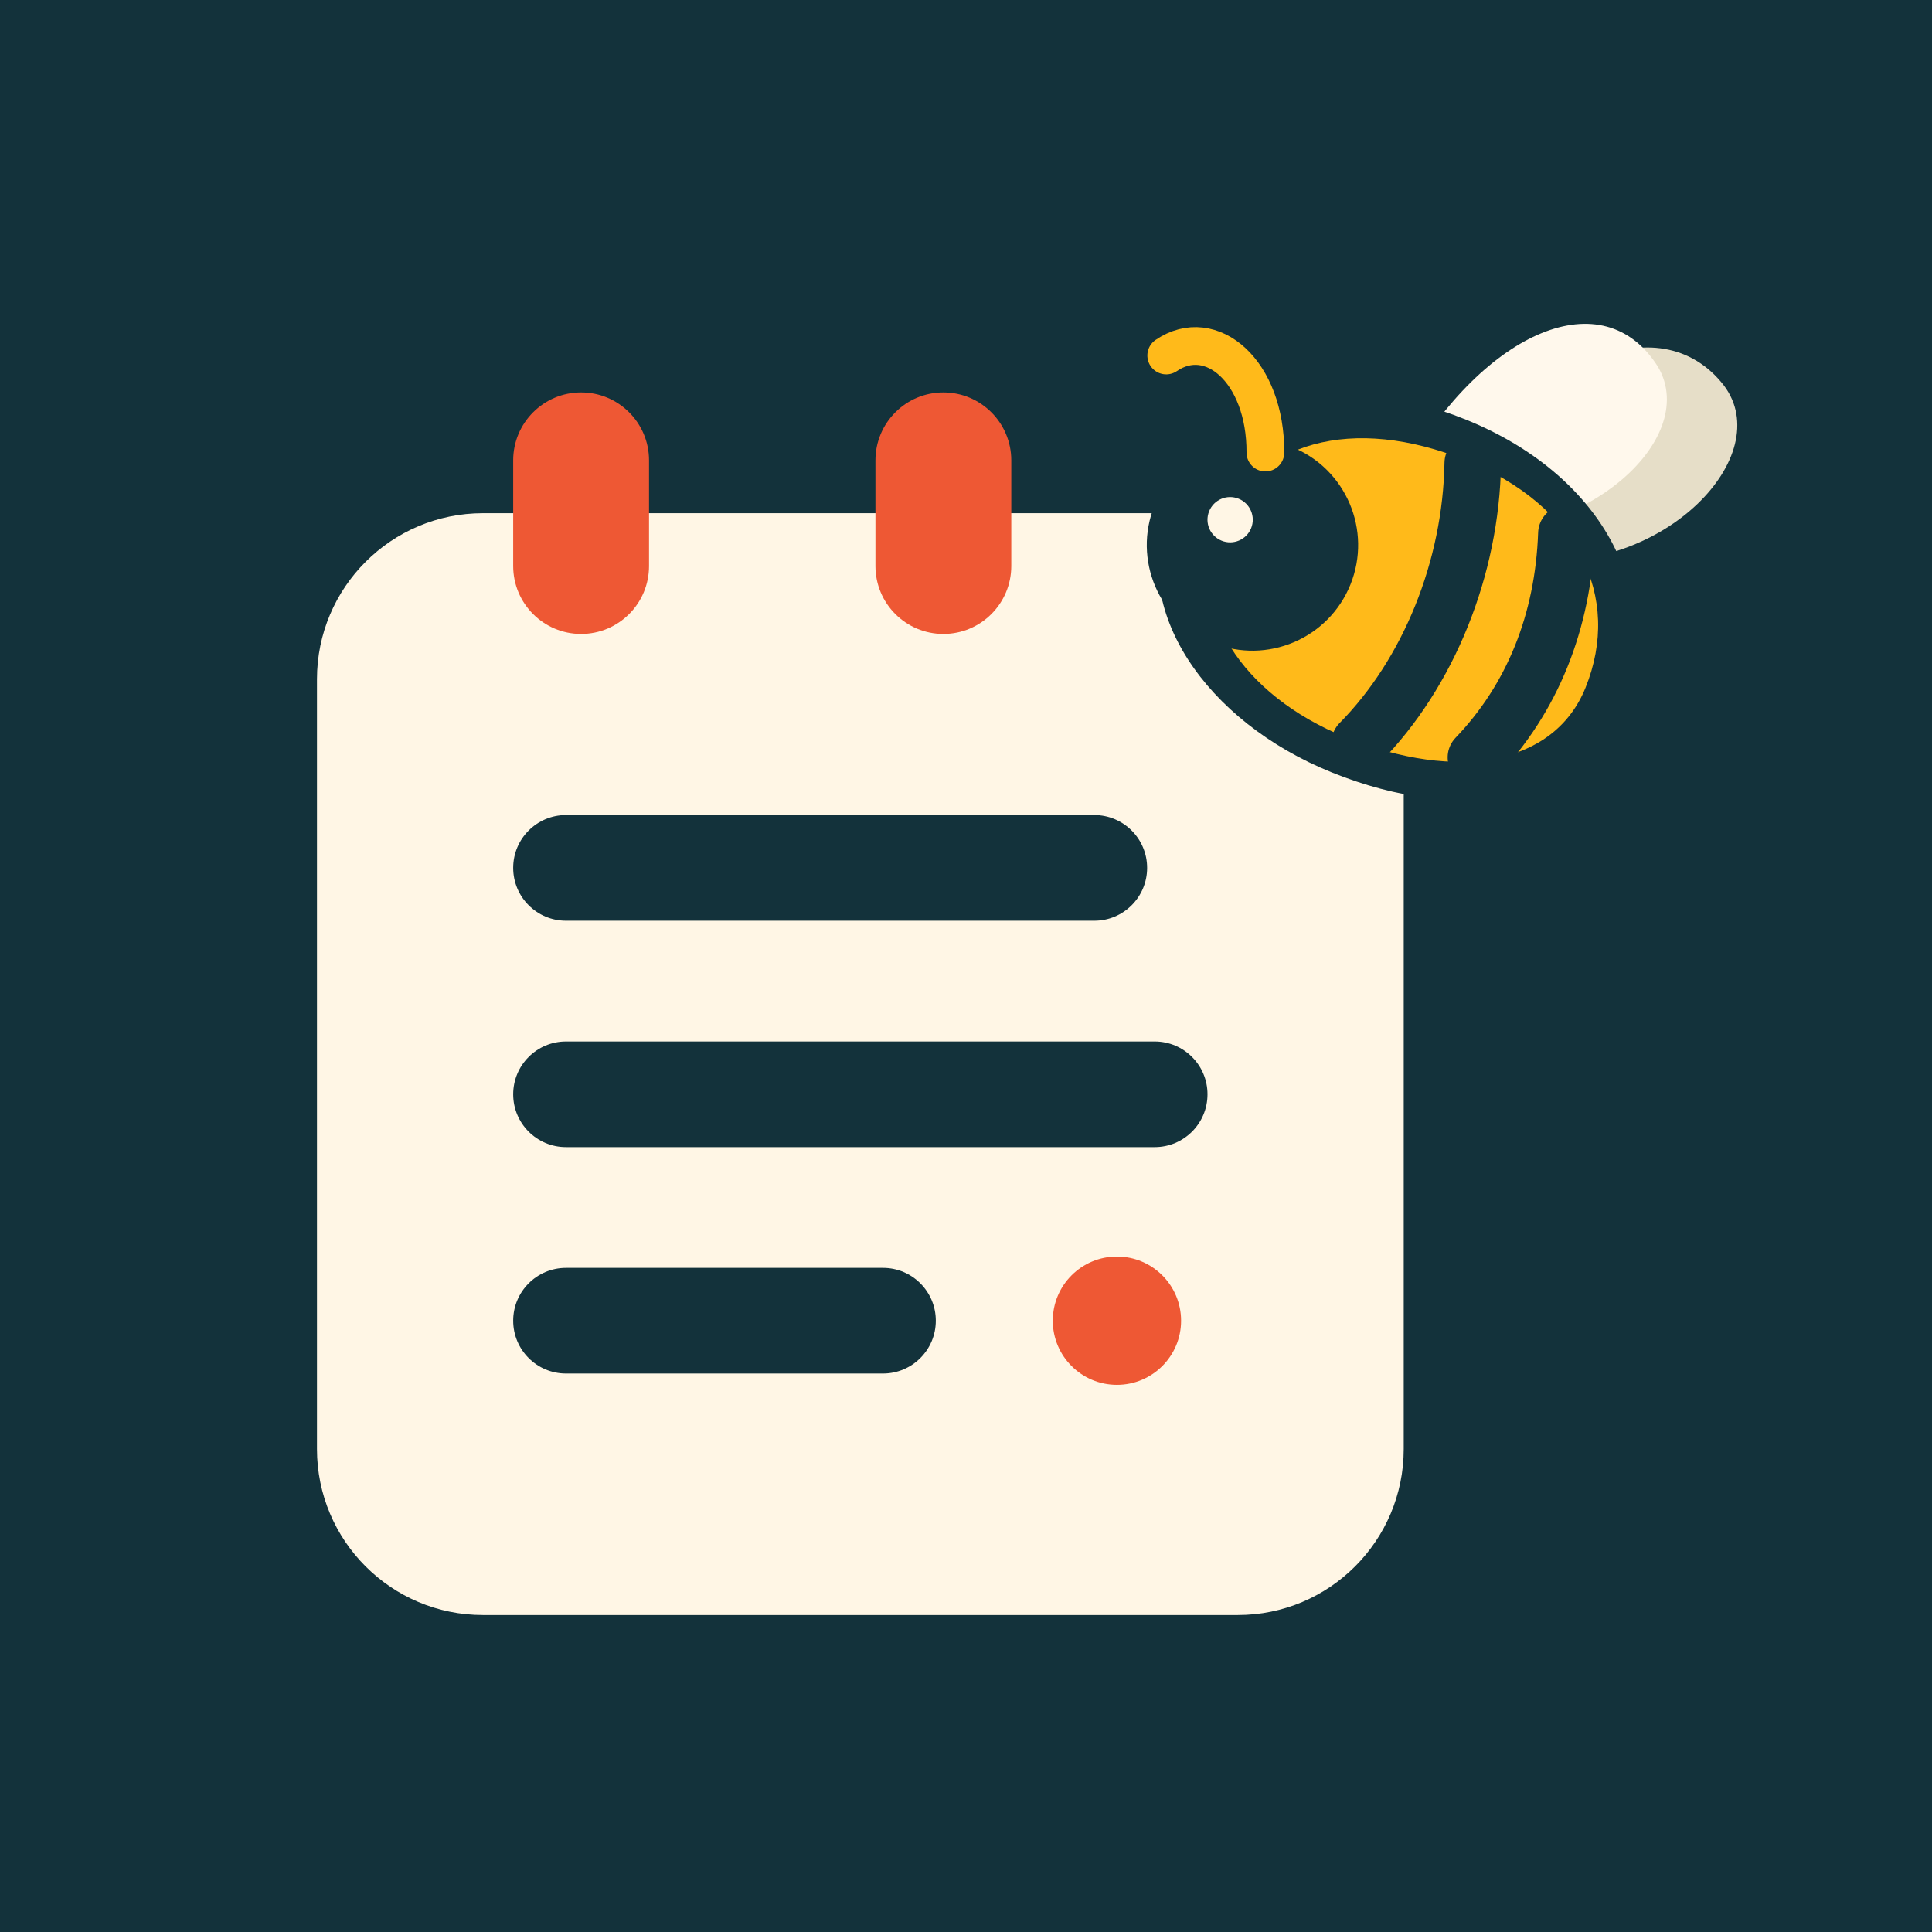
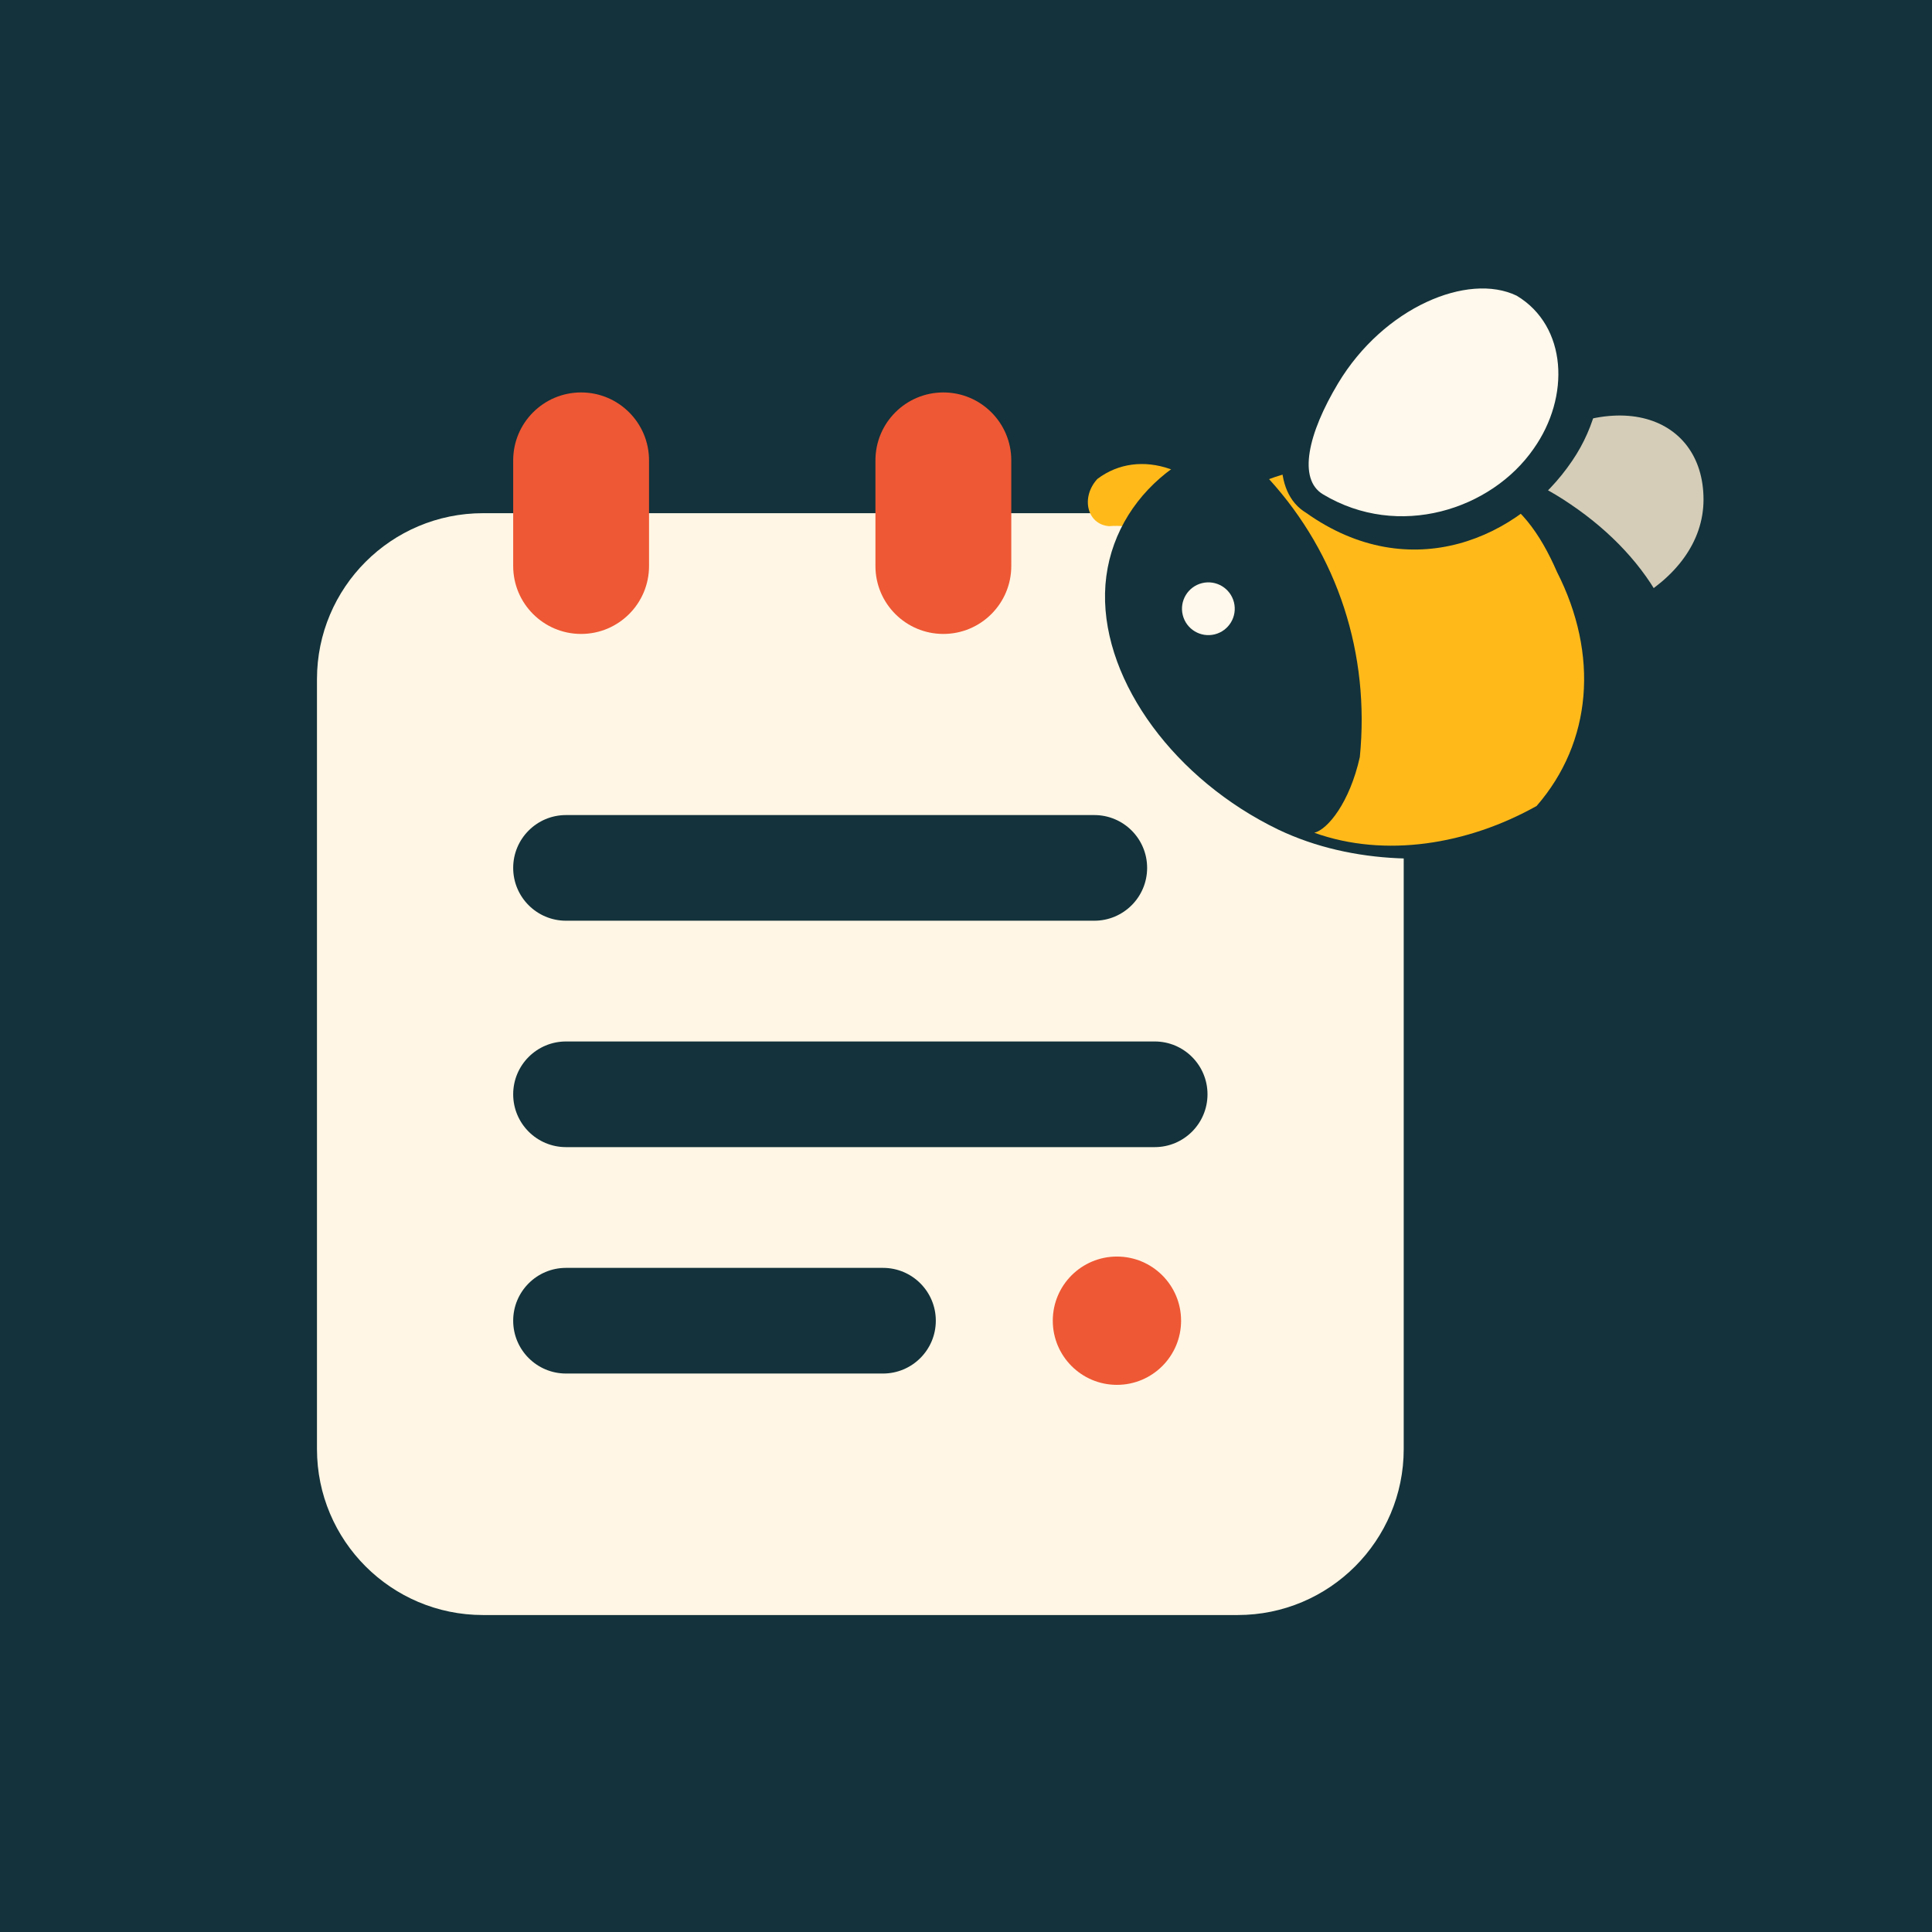
<svg xmlns="http://www.w3.org/2000/svg" width="1024" height="1024" viewBox="0 0 256 256" role="img" aria-labelledby="title desc">
  <rect id="background" width="256" height="256" fill="#13323B" />
  <g id="daily-pad">
    <rect x="42" y="68" width="144" height="146" rx="22" fill="#FFF6E5" />
    <rect x="68" y="52" width="18" height="32" rx="9" fill="#EE5834" />
    <rect x="116" y="52" width="18" height="32" rx="9" fill="#EE5834" />
    <rect x="68" y="108" width="84" height="14" rx="7" fill="#13323B" />
    <rect x="68" y="138" width="92" height="14" rx="7" fill="#13323B" />
    <rect x="68" y="168" width="56" height="14" rx="7" fill="#13323B" />
    <circle cx="148" cy="175" r="8.5" fill="#EE5834" />
  </g>
-   <g id="corner-bee" transform="translate(186 76) rotate(22)">
-     <path d="M 6 -12 C 4 -32 18 -46 30 -39 C 40 -33 32 -13 15 -8 Z" fill="#E6DEC8" />
-     <path d="M -5 -13 C -2 -34 10 -46 21 -38 C 30 -31 20 -12 4 -8 Z" fill="#FFF8EC" />
-     <path d="M -32 4 C -32 -12 -19 -22 0 -22 C 19 -22 33 -11 33 5 C 33 19 20 28 1 28 C -17 28 -32 18 -32 4 Z" fill="#13323B" />
-     <path d="M -25 4 C -25 -9 -14 -17 2 -17 C 18 -17 28 -8 28 5 C 28 16 17 23 1 23 C -14 23 -25 15 -25 4 Z" fill="#FFBA1A" />
-     <path d="M 3 -17 C 8 -4 8 11 3 23" fill="none" stroke="#13323B" stroke-width="7.5" stroke-linecap="round" />
-     <path d="M 18 -13 C 22 -2 22 9 18 19" fill="none" stroke="#13323B" stroke-width="7.5" stroke-linecap="round" />
-     <circle cx="-20" cy="4" r="14" fill="#13323B" />
-     <circle cx="-24" cy="2" r="3" fill="#FFF6E5" />
-     <path d="M -23 -8 C -27 -18 -36 -21 -40 -15" fill="none" stroke="#FFBA1A" stroke-width="5" stroke-linecap="round" />
+   <g id="corner-bee" transform="translate(186 78) scale(-0.92 0.92) rotate(14)">
+     <path d="M -18 -14 C -36 -22 -48 -14 -45 -2 C -42 10 -24 14 -10 8 Z" fill="#D5CDB8" />
+     <path d="M 21 -14 C 24 -24 32 -29 39 -26 C 42 -24 42 -20 39 -19 C 33 -18 29 -13 28 -7 Z" fill="#FFBA1A" />
+     <path d="       M -24 -4       C -33 6 -36 18 -31 27       C -23 39 7 41 24 27       C 36 17 42 2 39 -9       C 36 -20 24 -26 12 -23       C -2 -20 -16 -13 -24 -4 Z" fill="#13323B" stroke="#13323B" stroke-width="6" stroke-linejoin="round" />
+     <path d="       M -15 -11       C -5 -18 6 -21 15 -20       C 8 -7 7 8 12 22       C 15 28 19 31 21 31       C 12 37 0 38 -11 35       C -21 28 -25 16 -22 3       C -21 -3 -19 -8 -15 -11 Z" fill="#FFBA1A" />
+     <path d="       M 11 -14       C 15 -18 13 -26 5 -35       C -6 -46 -22 -49 -31 -41       C -39 -34 -37 -20 -28 -12       C -18 -3 -1 0 11 -14 Z" fill="#13323B" />
+     <path d="       M 8 -16       C 11 -19 8 -25 2 -31       C -7 -40 -20 -42 -26 -37       C -32 -31 -30 -21 -23 -15       C -15 -8 -1 -7 8 -16 Z" fill="#FFF8EC" />
+     <circle cx="28" cy="-4" r="3.8" fill="#FFF8EC" />
  </g>
</svg>
